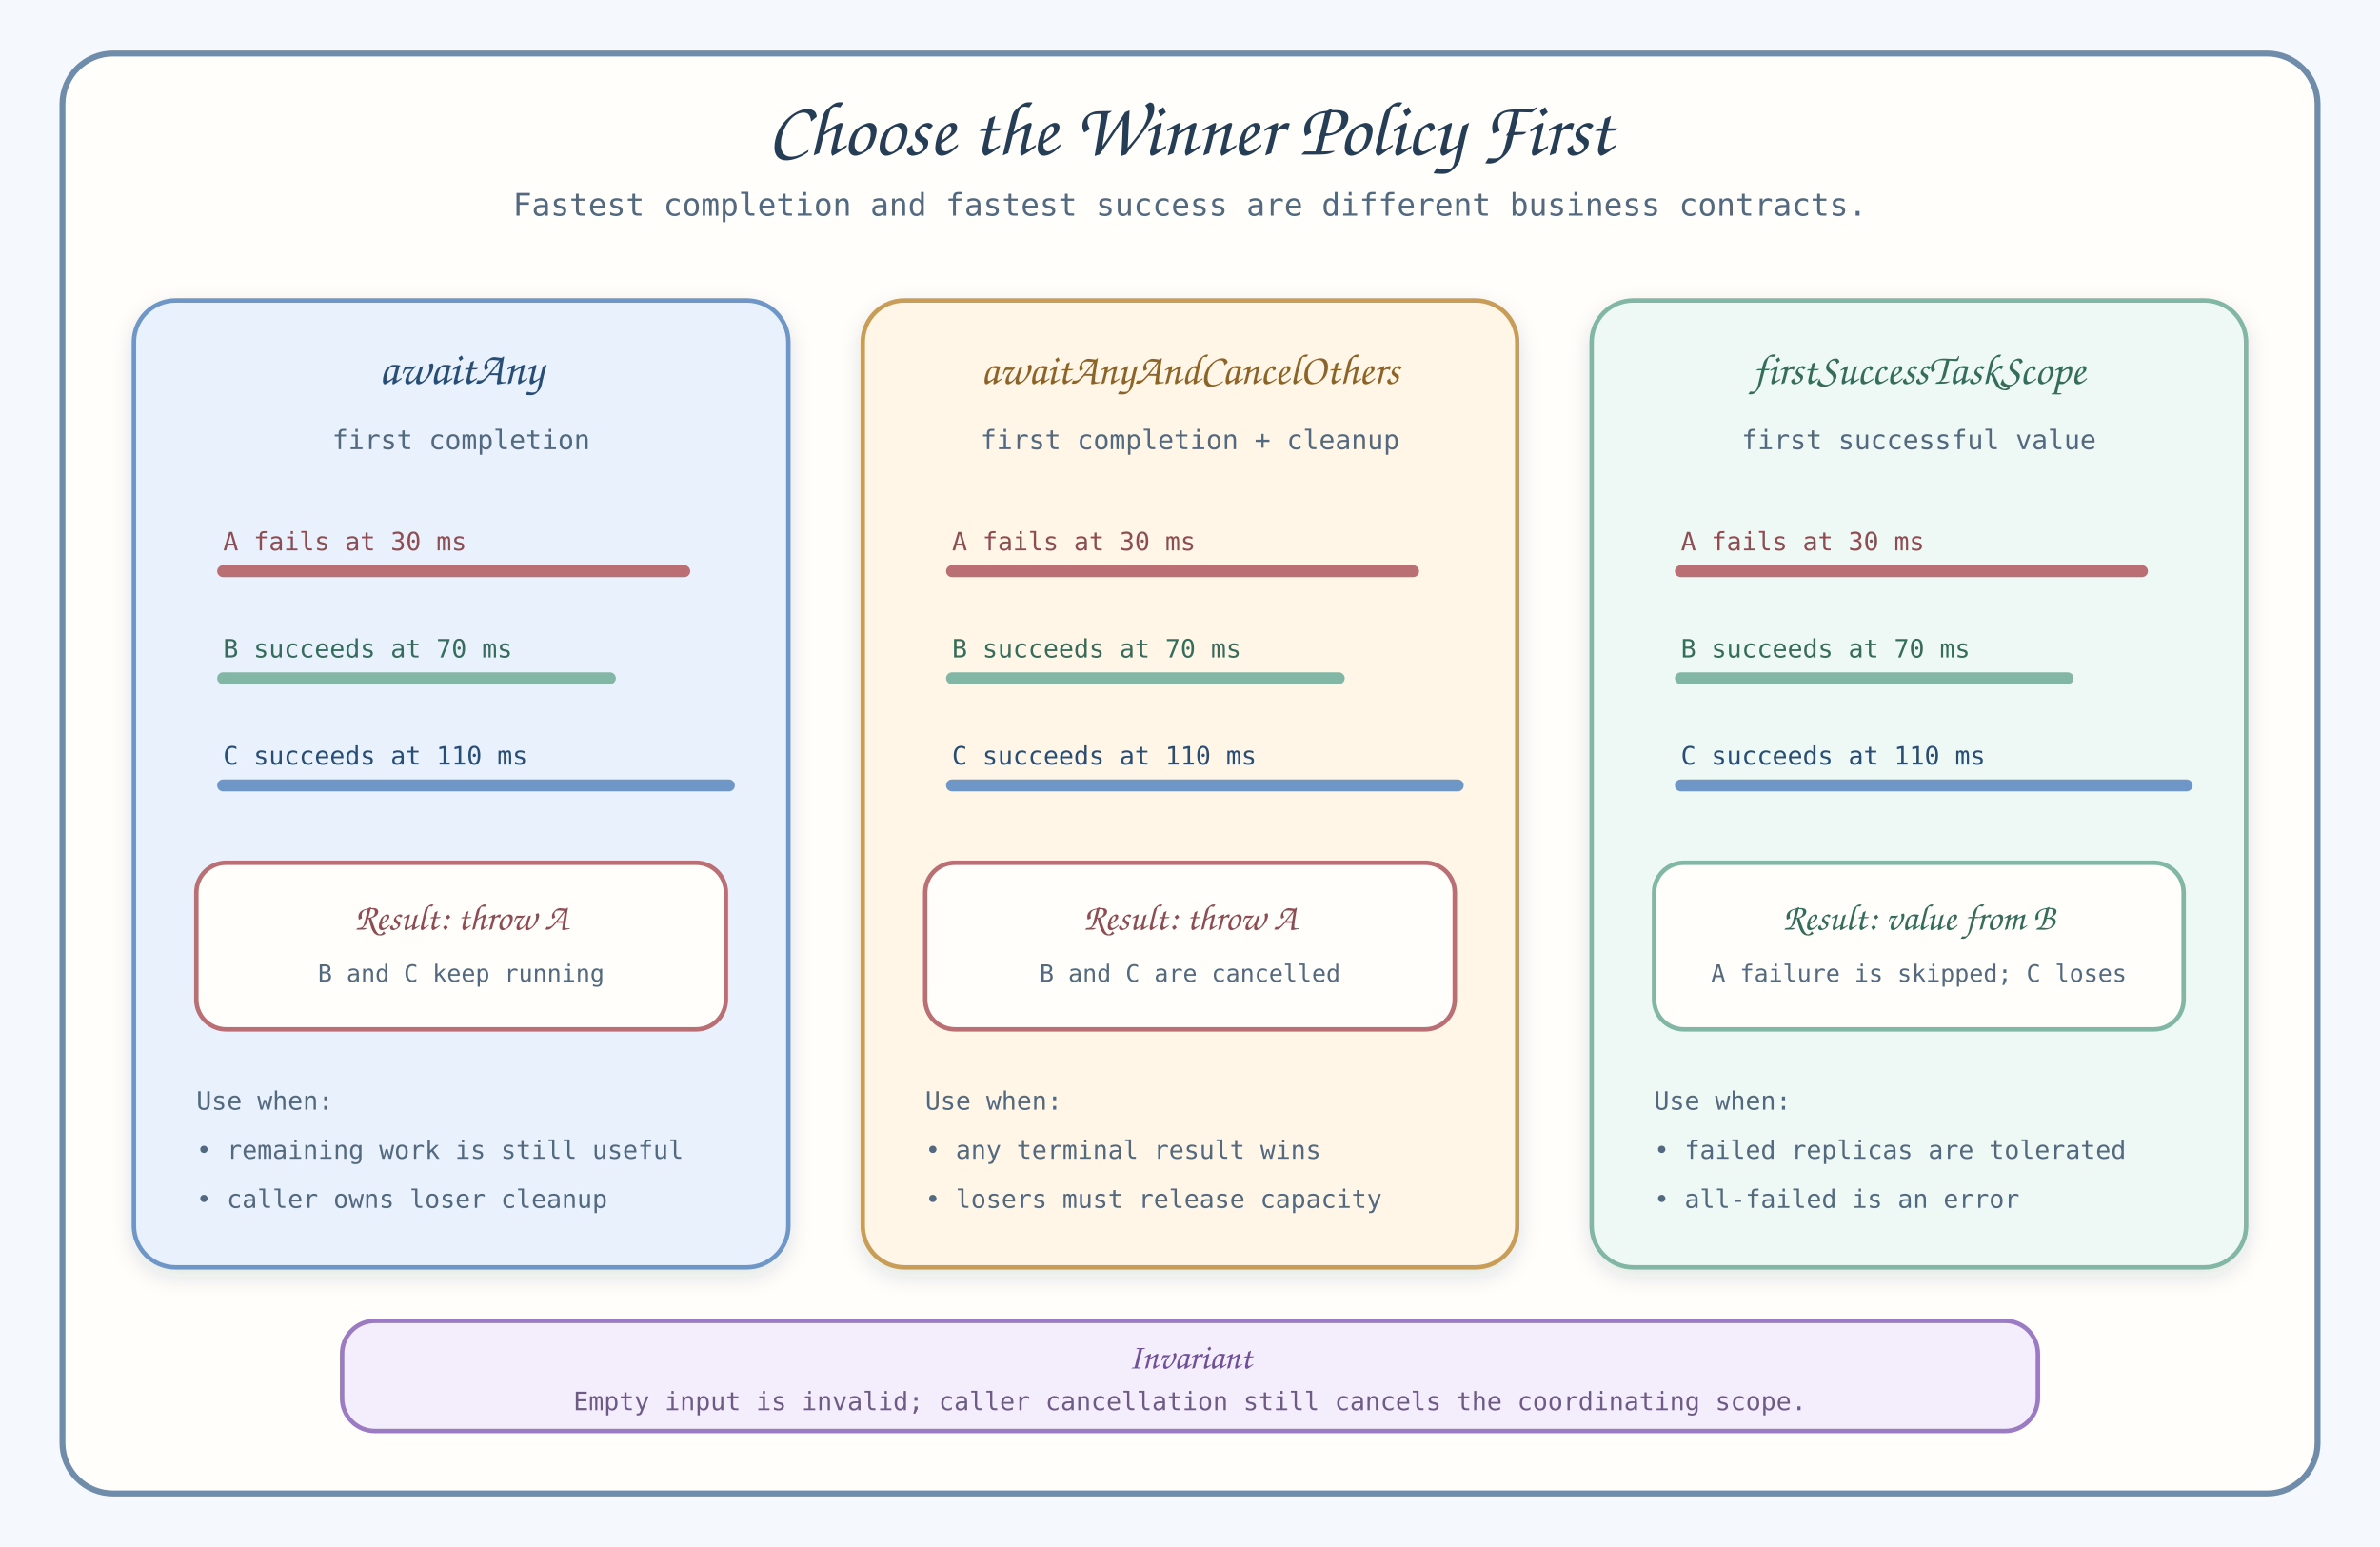
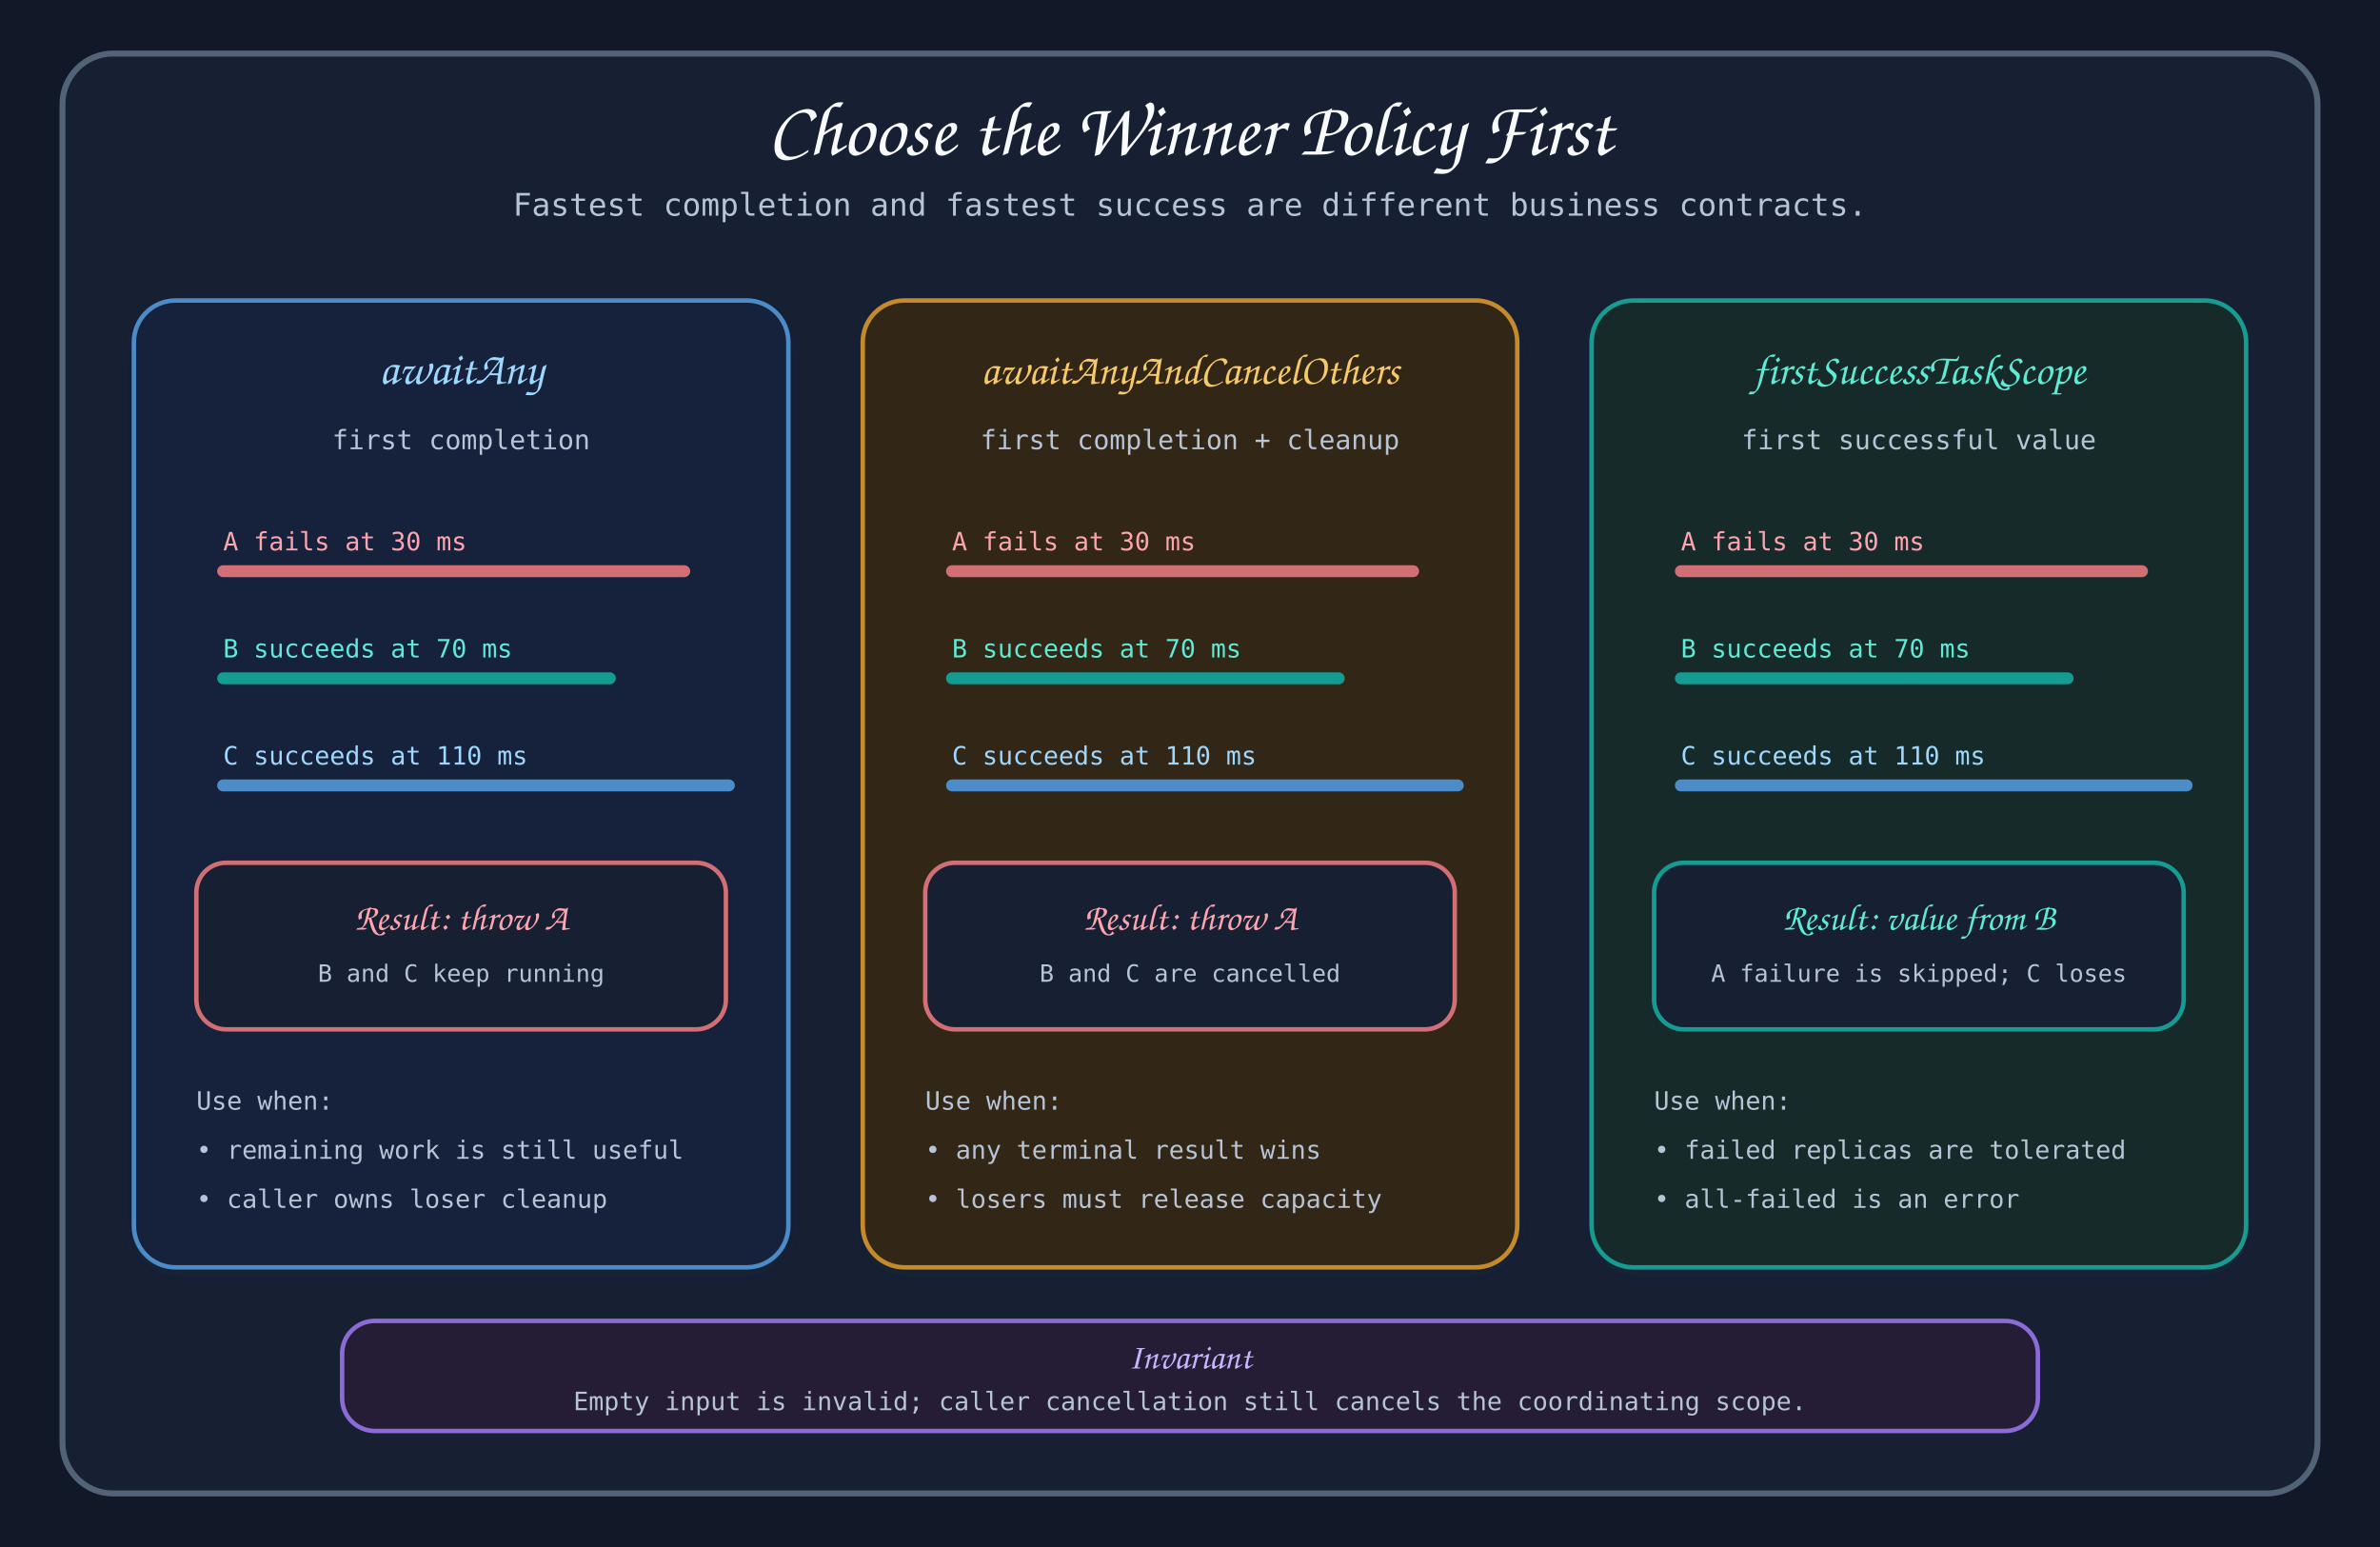
<svg xmlns="http://www.w3.org/2000/svg" width="1600" height="1040" viewBox="0 0 1600 1040" role="img" aria-labelledby="title desc">
  <defs>
    <filter id="shadow" x="-20%" y="-20%" width="140%" height="140%">
      <feDropShadow dx="0" dy="5" stdDeviation="7" flood-color="#16324f" flood-opacity="0.12" />
    </filter>
  </defs>
+   <style>
+     [fill="#f5f8fc"] { fill: #111827; } [fill="#fffefb"], [fill="#f8fafc"] { fill: #172033; }
+     [fill="#e8f1fc"] { fill: #17243b; } [fill="#eef8f4"] { fill: #132c2c; } [fill="#fff6e8"] { fill: #302718; }
+     [fill="#f4edfc"] { fill: #241d35; } [fill="#fff0f1"] { fill: #301c25; } [fill="#263d56"] { fill: #f8fafc; }
+     [fill="#53697f"], [fill="#506a84"], [fill="#55766b"], [fill="#60758a"], [fill="#6d7f91"], [fill="#6d5b85"], [fill="#90a1b3"] { fill: #b6c4d6; }
+     [fill="#294e76"], [fill="#405b75"], [fill="#527fb3"] { fill: #9ed8ff; } [fill="#356c5b"] { fill: #5eead4; }
+     [fill="#8c6427"] { fill: #f6c96b; } [fill="#705197"] { fill: #c4b5fd; } [fill="#8e4d52"] { fill: #fda4af; } [fill="#536e2f"] { fill: #bef264; }
+     [stroke="#6f8daa"], [stroke="#90a1b3"], [stroke="#c7d1dc"] { stroke: #536377; } [stroke="#6e96c7"], [stroke="#527fb3"] { stroke: #4c8cc8; }
+     [stroke="#82b6a5"] { stroke: #159c92; } [stroke="#c79d58"], [stroke="#c39a55"] { stroke: #c58b2a; }
+     [stroke="#9b7bc2"], [stroke="#9677bd"] { stroke: #8b6bd6; } [stroke="#b96f73"] { stroke: #d16f75; } [stroke="#8da95b"], [stroke="#82a45c"] { stroke: #7fa34b; }
+   </style>
  <rect width="1600" height="1040" fill="#f5f8fc" />
  <rect x="42" y="36" width="1516" height="968" rx="34" fill="#fffefb" stroke="#6f8daa" stroke-width="4" />
  <text x="800" y="104" text-anchor="middle" font-family="Architects Daughter, Comic Sans MS, cursive" font-size="52" fill="#263d56">Choose the Winner Policy First</text>
  <text x="800" y="145" text-anchor="middle" font-family="Comic Mono, ui-monospace, monospace" font-size="21" fill="#53697f">Fastest completion and fastest success are different business contracts.</text>
  <g filter="url(#shadow)">
    <rect x="90" y="202" width="440" height="650" rx="28" fill="#e8f1fc" stroke="#6e96c7" stroke-width="3" />
    <rect x="580" y="202" width="440" height="650" rx="28" fill="#fff6e8" stroke="#c79d58" stroke-width="3" />
    <rect x="1070" y="202" width="440" height="650" rx="28" fill="#eef8f4" stroke="#82b6a5" stroke-width="3" />
  </g>
  <text x="310" y="258" text-anchor="middle" font-family="Architects Daughter, Comic Sans MS, cursive" font-size="31" fill="#294e76">awaitAny</text>
  <text x="800" y="258" text-anchor="middle" font-family="Architects Daughter, Comic Sans MS, cursive" font-size="29" fill="#8c6427">awaitAnyAndCancelOthers</text>
  <text x="1290" y="258" text-anchor="middle" font-family="Architects Daughter, Comic Sans MS, cursive" font-size="29" fill="#356c5b">firstSuccessTaskScope</text>
  <g font-family="Comic Mono, ui-monospace, monospace" font-size="18" fill="#53697f">
    <text x="310" y="302" text-anchor="middle">first completion</text>
    <text x="800" y="302" text-anchor="middle">first completion + cleanup</text>
    <text x="1290" y="302" text-anchor="middle">first successful value</text>
  </g>
  <g stroke-width="8" stroke-linecap="round">
    <path d="M 150 384 H 460" stroke="#b96f73" />
    <path d="M 150 456 H 410" stroke="#82b6a5" />
    <path d="M 150 528 H 490" stroke="#6e96c7" />
    <path d="M 640 384 H 950" stroke="#b96f73" />
    <path d="M 640 456 H 900" stroke="#82b6a5" />
    <path d="M 640 528 H 980" stroke="#6e96c7" />
    <path d="M 1130 384 H 1440" stroke="#b96f73" />
    <path d="M 1130 456 H 1390" stroke="#82b6a5" />
    <path d="M 1130 528 H 1470" stroke="#6e96c7" />
  </g>
  <g font-family="Comic Mono, ui-monospace, monospace" font-size="17">
    <text x="150" y="370" fill="#8e4d52">A fails at 30 ms</text>
    <text x="150" y="442" fill="#356c5b">B succeeds at 70 ms</text>
    <text x="150" y="514" fill="#294e76">C succeeds at 110 ms</text>
    <text x="640" y="370" fill="#8e4d52">A fails at 30 ms</text>
    <text x="640" y="442" fill="#356c5b">B succeeds at 70 ms</text>
    <text x="640" y="514" fill="#294e76">C succeeds at 110 ms</text>
    <text x="1130" y="370" fill="#8e4d52">A fails at 30 ms</text>
    <text x="1130" y="442" fill="#356c5b">B succeeds at 70 ms</text>
    <text x="1130" y="514" fill="#294e76">C succeeds at 110 ms</text>
  </g>
  <rect x="132" y="580" width="356" height="112" rx="20" fill="#fffefb" stroke="#b96f73" stroke-width="3" />
  <rect x="622" y="580" width="356" height="112" rx="20" fill="#fffefb" stroke="#b96f73" stroke-width="3" />
  <rect x="1112" y="580" width="356" height="112" rx="20" fill="#fffefb" stroke="#82b6a5" stroke-width="3" />
  <text x="310" y="625" text-anchor="middle" font-family="Architects Daughter, Comic Sans MS, cursive" font-size="25" fill="#8e4d52">Result: throw A</text>
  <text x="310" y="660" text-anchor="middle" font-family="Comic Mono, ui-monospace, monospace" font-size="16" fill="#53697f">B and C keep running</text>
  <text x="800" y="625" text-anchor="middle" font-family="Architects Daughter, Comic Sans MS, cursive" font-size="25" fill="#8e4d52">Result: throw A</text>
  <text x="800" y="660" text-anchor="middle" font-family="Comic Mono, ui-monospace, monospace" font-size="16" fill="#53697f">B and C are cancelled</text>
  <text x="1290" y="625" text-anchor="middle" font-family="Architects Daughter, Comic Sans MS, cursive" font-size="25" fill="#356c5b">Result: value from B</text>
  <text x="1290" y="660" text-anchor="middle" font-family="Comic Mono, ui-monospace, monospace" font-size="16" fill="#53697f">A failure is skipped; C loses</text>
  <g font-family="Comic Mono, ui-monospace, monospace" font-size="17" fill="#53697f">
    <text x="132" y="746">Use when:</text>
    <text x="132" y="779">• remaining work is still useful</text>
    <text x="132" y="812">• caller owns loser cleanup</text>
    <text x="622" y="746">Use when:</text>
    <text x="622" y="779">• any terminal result wins</text>
    <text x="622" y="812">• losers must release capacity</text>
    <text x="1112" y="746">Use when:</text>
    <text x="1112" y="779">• failed replicas are tolerated</text>
    <text x="1112" y="812">• all-failed is an error</text>
  </g>
  <rect x="230" y="888" width="1140" height="74" rx="22" fill="#f4edfc" stroke="#9b7bc2" stroke-width="3" />
  <text x="800" y="920" text-anchor="middle" font-family="Architects Daughter, Comic Sans MS, cursive" font-size="24" fill="#705197">Invariant</text>
  <text x="800" y="948" text-anchor="middle" font-family="Comic Mono, ui-monospace, monospace" font-size="17" fill="#6d5b85">Empty input is invalid; caller cancellation still cancels the coordinating scope.</text>
</svg>
